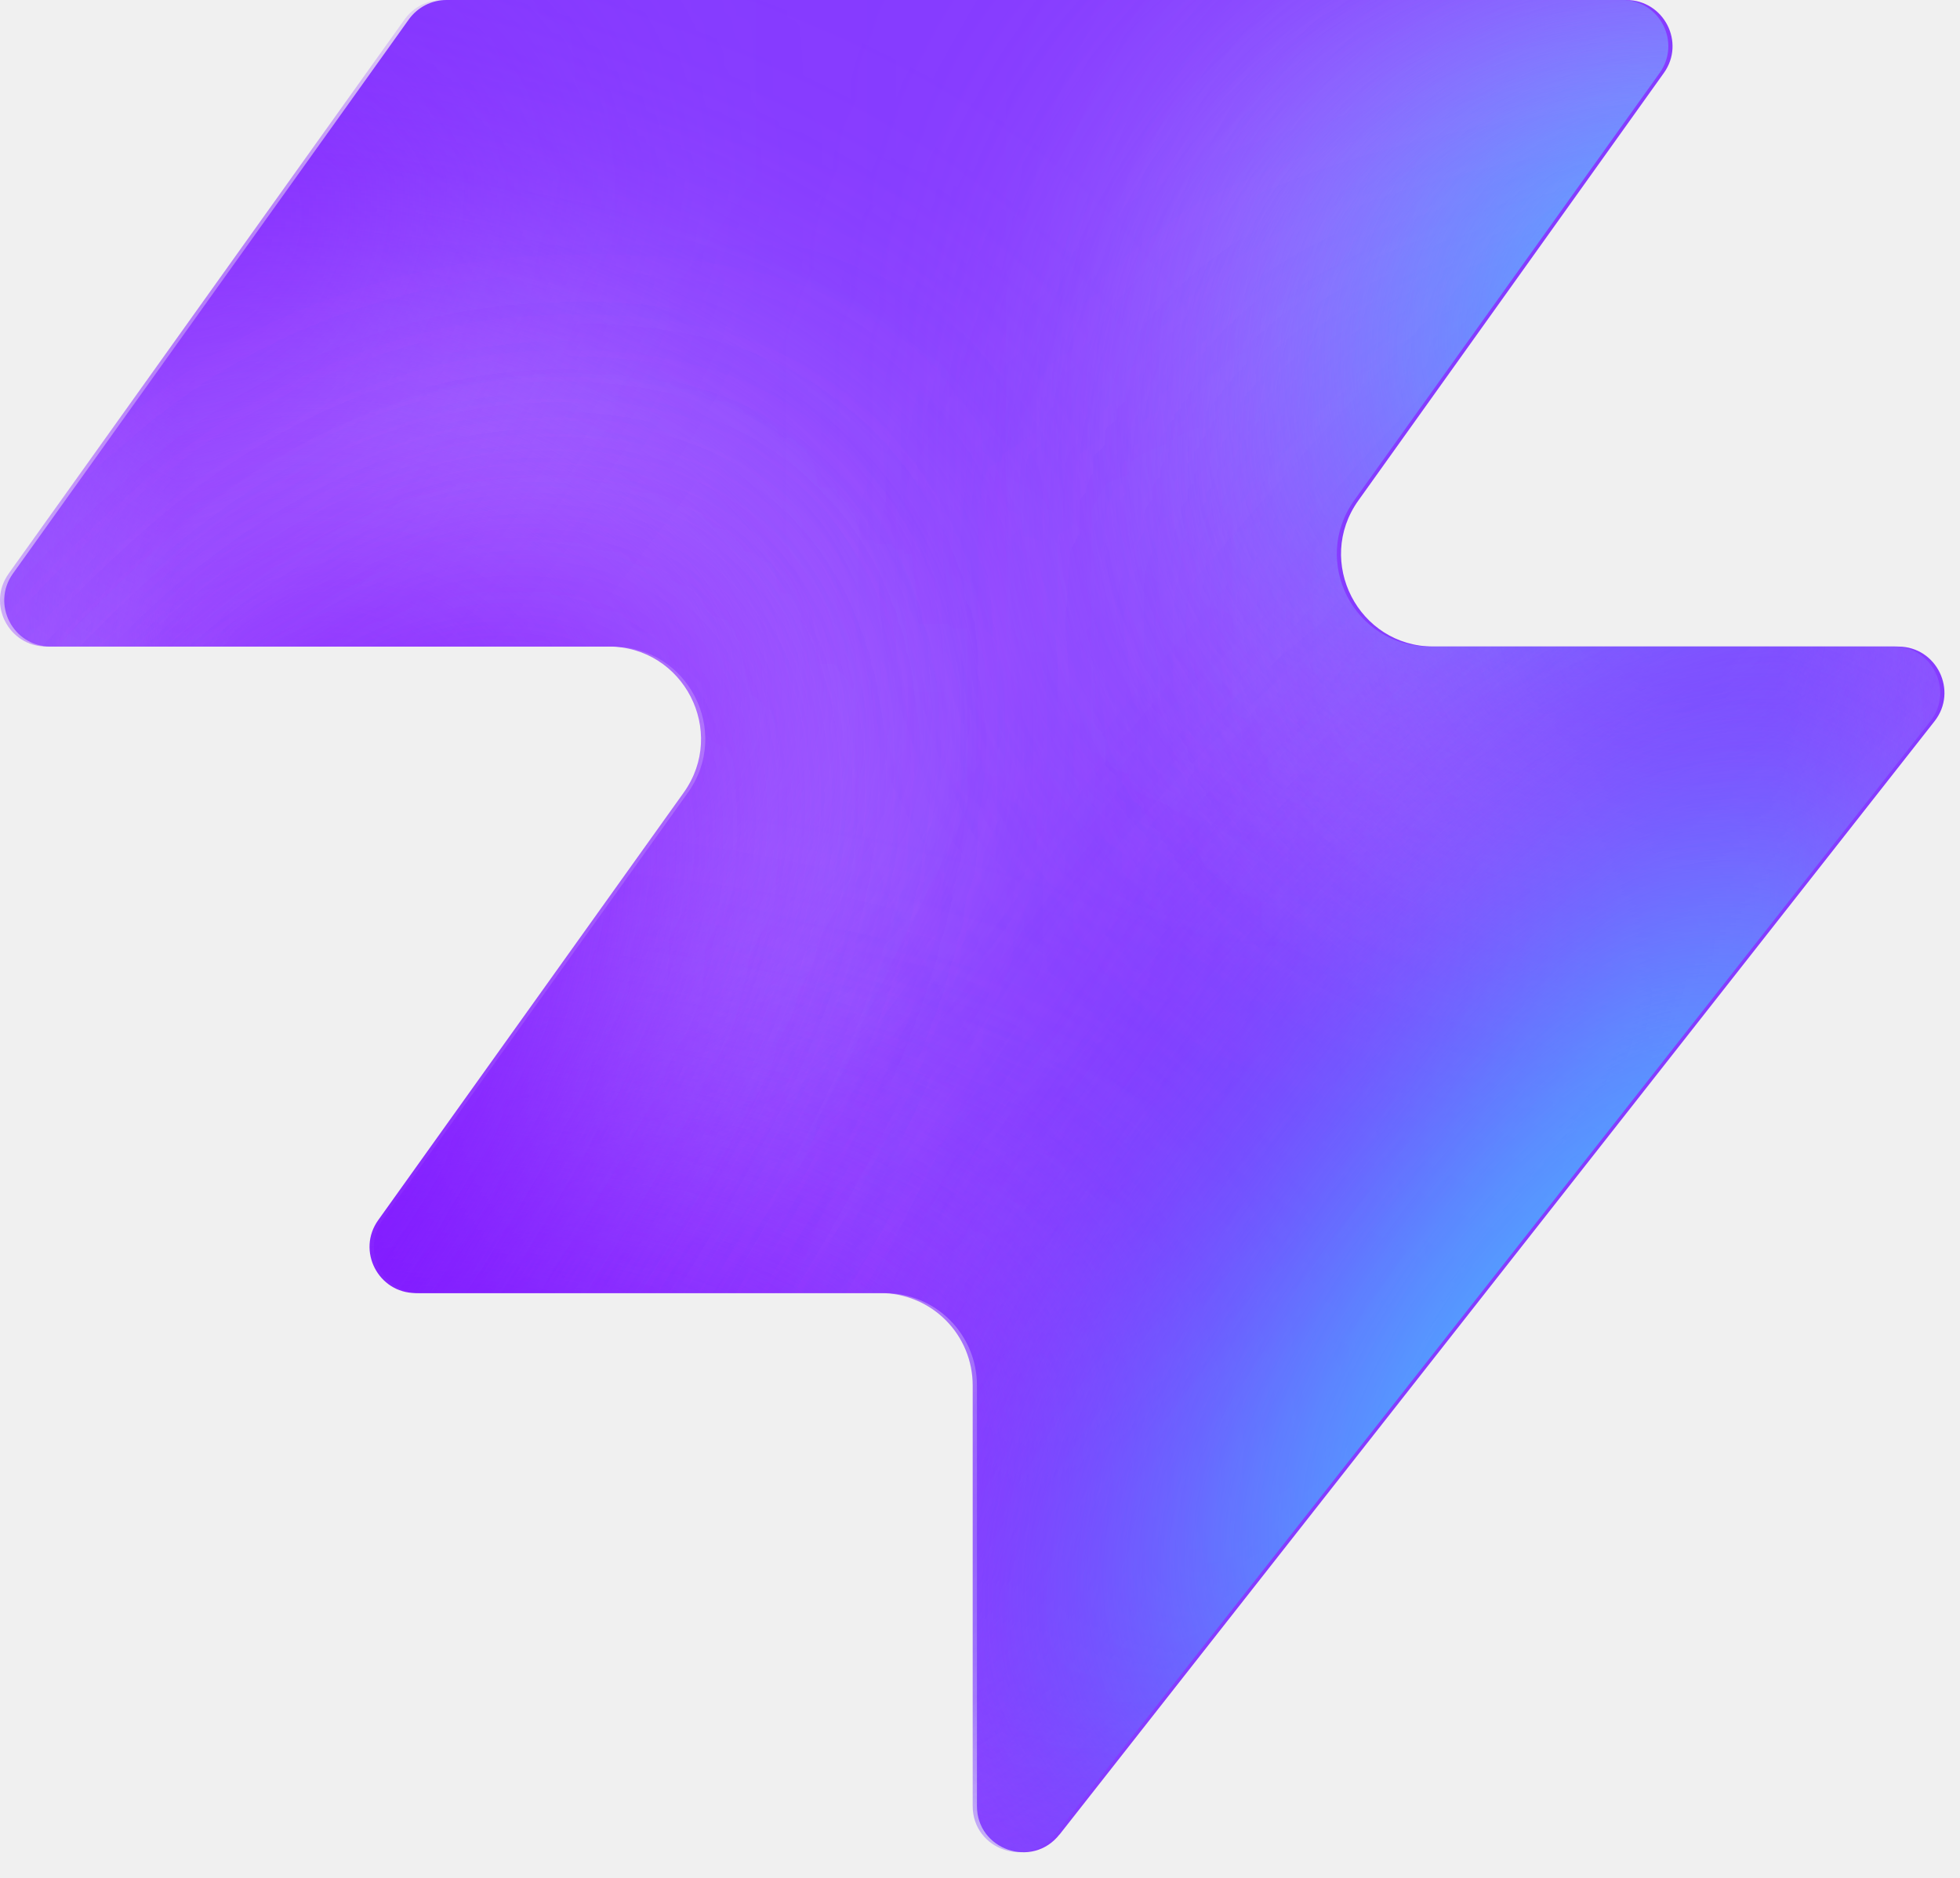
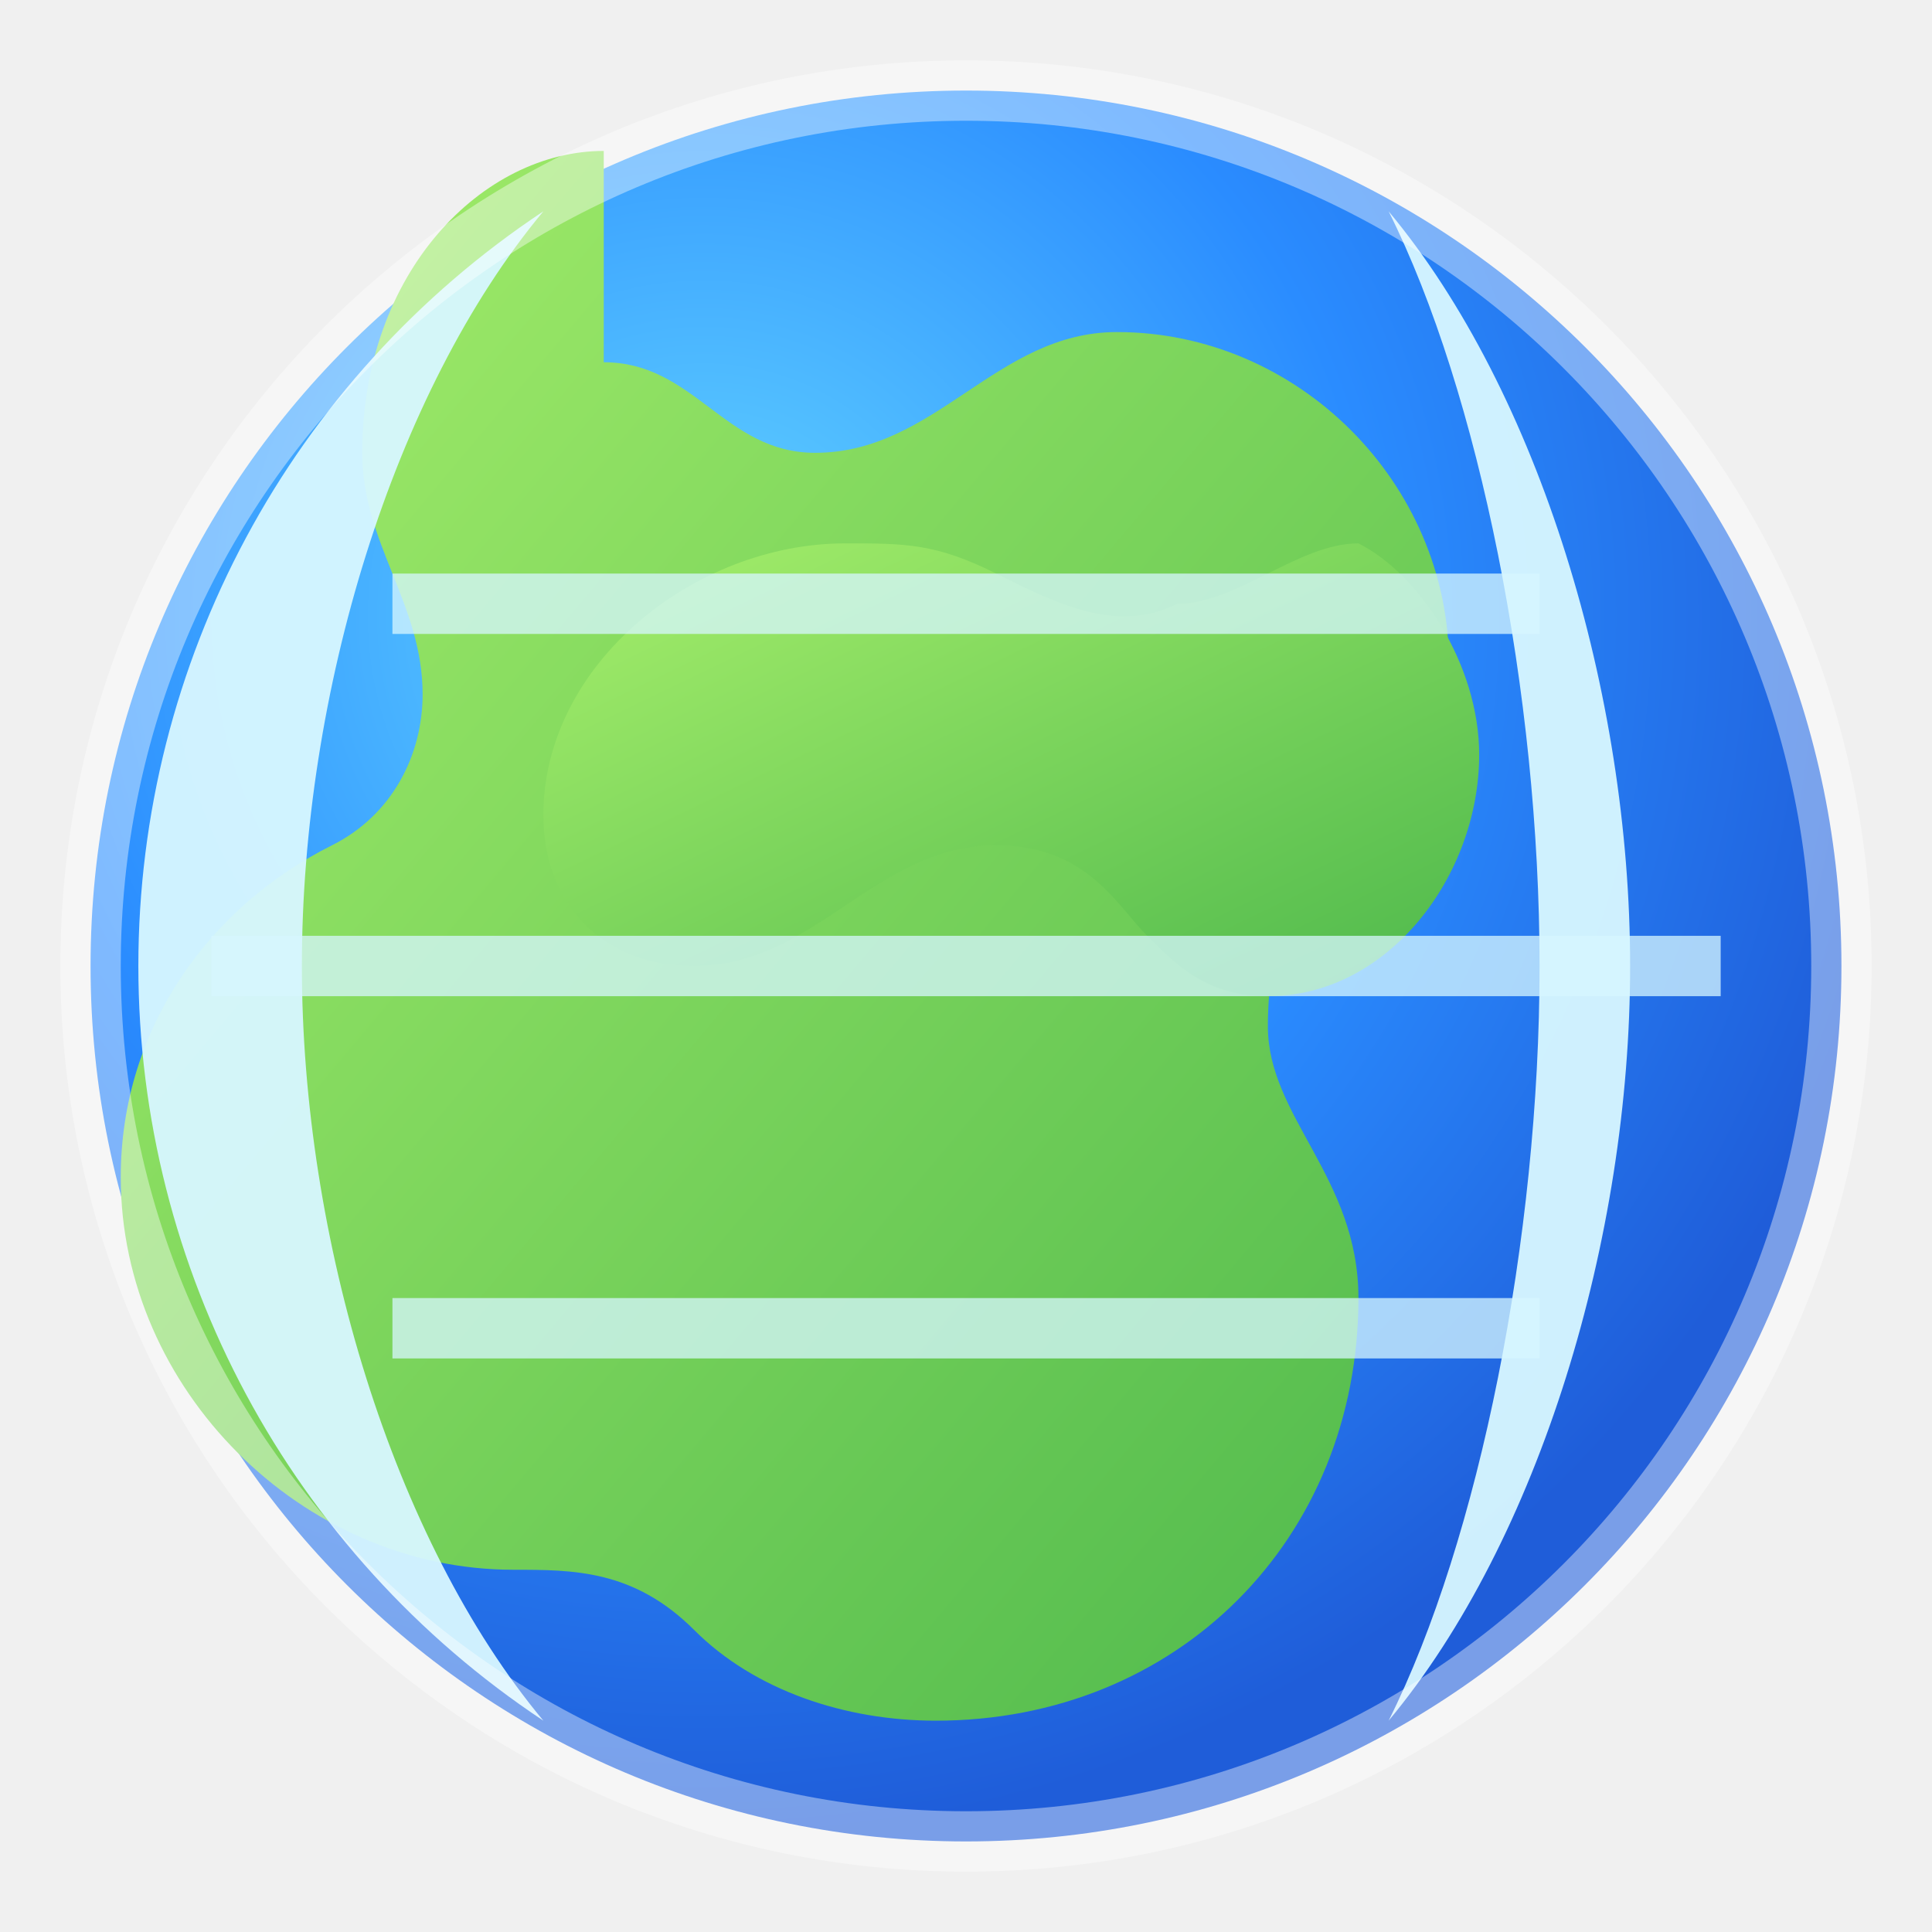
- <svg xmlns="http://www.w3.org/2000/svg" width="48" height="46" fill="none" viewBox="0 0 48 46">
-   <path fill="#863bff" d="M25.946 44.938c-.664.845-2.021.375-2.021-.698V33.937a2.26 2.26 0 0 0-2.262-2.262H10.287c-.92 0-1.456-1.04-.92-1.788l7.48-10.471c1.07-1.497 0-3.578-1.842-3.578H1.237c-.92 0-1.456-1.04-.92-1.788L10.013.474c.214-.297.556-.474.92-.474h28.894c.92 0 1.456 1.04.92 1.788l-7.48 10.471c-1.07 1.498 0 3.579 1.842 3.579h11.377c.943 0 1.473 1.088.89 1.83L25.947 44.94z" style="fill:#863bff;fill:color(display-p3 .525 .23 1);fill-opacity:1" />
-   <mask id="a" width="48" height="46" x="0" y="0" maskUnits="userSpaceOnUse" style="mask-type:alpha">
-     <path fill="#000" d="M25.842 44.938c-.664.844-2.021.375-2.021-.698V33.937a2.26 2.26 0 0 0-2.262-2.262H10.183c-.92 0-1.456-1.04-.92-1.788l7.48-10.471c1.07-1.498 0-3.579-1.842-3.579H1.133c-.92 0-1.456-1.04-.92-1.787L9.91.473c.214-.297.556-.474.92-.474h28.894c.92 0 1.456 1.04.92 1.788l-7.48 10.471c-1.07 1.498 0 3.578 1.842 3.578h11.377c.943 0 1.473 1.088.89 1.832L25.843 44.94z" style="fill:#000;fill-opacity:1" />
-   </mask>
-   <g mask="url(#a)">
-     <g filter="url(#b)">
-       <ellipse cx="5.508" cy="14.704" fill="#ede6ff" rx="5.508" ry="14.704" style="fill:#ede6ff;fill:color(display-p3 .927 .903 1);fill-opacity:1" transform="matrix(.00324 1 1 -.00324 -4.47 31.516)" />
-     </g>
-     <g filter="url(#c)">
-       <ellipse cx="10.399" cy="29.851" fill="#ede6ff" rx="10.399" ry="29.851" style="fill:#ede6ff;fill:color(display-p3 .927 .903 1);fill-opacity:1" transform="matrix(.00324 1 1 -.00324 -39.328 7.883)" />
-     </g>
-     <g filter="url(#d)">
-       <ellipse cx="5.508" cy="30.487" fill="#7e14ff" rx="5.508" ry="30.487" style="fill:#7e14ff;fill:color(display-p3 .492 .077 1);fill-opacity:1" transform="rotate(89.814 -25.913 -14.639)scale(1 -1)" />
-     </g>
-     <g filter="url(#e)">
-       <ellipse cx="5.508" cy="30.599" fill="#7e14ff" rx="5.508" ry="30.599" style="fill:#7e14ff;fill:color(display-p3 .492 .077 1);fill-opacity:1" transform="rotate(89.814 -32.644 -3.334)scale(1 -1)" />
-     </g>
-     <g filter="url(#f)">
-       <ellipse cx="5.508" cy="30.599" fill="#7e14ff" rx="5.508" ry="30.599" style="fill:#7e14ff;fill:color(display-p3 .492 .077 1);fill-opacity:1" transform="matrix(.00324 1 1 -.00324 -34.34 30.47)" />
-     </g>
-     <g filter="url(#g)">
-       <ellipse cx="14.072" cy="22.078" fill="#ede6ff" rx="14.072" ry="22.078" style="fill:#ede6ff;fill:color(display-p3 .927 .903 1);fill-opacity:1" transform="rotate(93.35 24.506 48.493)scale(-1 1)" />
-     </g>
-     <g filter="url(#h)">
-       <ellipse cx="3.47" cy="21.501" fill="#7e14ff" rx="3.47" ry="21.501" style="fill:#7e14ff;fill:color(display-p3 .492 .077 1);fill-opacity:1" transform="rotate(89.009 28.708 47.59)scale(-1 1)" />
-     </g>
-     <g filter="url(#i)">
-       <ellipse cx="3.47" cy="21.501" fill="#7e14ff" rx="3.47" ry="21.501" style="fill:#7e14ff;fill:color(display-p3 .492 .077 1);fill-opacity:1" transform="rotate(89.009 28.708 47.59)scale(-1 1)" />
-     </g>
-     <g filter="url(#j)">
-       <ellipse cx=".387" cy="8.972" fill="#7e14ff" rx="4.407" ry="29.108" style="fill:#7e14ff;fill:color(display-p3 .492 .077 1);fill-opacity:1" transform="rotate(39.51 .387 8.972)" />
-     </g>
-     <g filter="url(#k)">
-       <ellipse cx="47.523" cy="-6.092" fill="#7e14ff" rx="4.407" ry="29.108" style="fill:#7e14ff;fill:color(display-p3 .492 .077 1);fill-opacity:1" transform="rotate(37.892 47.523 -6.092)" />
-     </g>
-     <g filter="url(#l)">
-       <ellipse cx="41.412" cy="6.333" fill="#47bfff" rx="5.971" ry="9.665" style="fill:#47bfff;fill:color(display-p3 .28 .748 1);fill-opacity:1" transform="rotate(37.892 41.412 6.333)" />
-     </g>
-     <g filter="url(#m)">
-       <ellipse cx="-1.879" cy="38.332" fill="#7e14ff" rx="4.407" ry="29.108" style="fill:#7e14ff;fill:color(display-p3 .492 .077 1);fill-opacity:1" transform="rotate(37.892 -1.88 38.332)" />
-     </g>
-     <g filter="url(#n)">
-       <ellipse cx="-1.879" cy="38.332" fill="#7e14ff" rx="4.407" ry="29.108" style="fill:#7e14ff;fill:color(display-p3 .492 .077 1);fill-opacity:1" transform="rotate(37.892 -1.88 38.332)" />
-     </g>
-     <g filter="url(#o)">
-       <ellipse cx="35.651" cy="29.907" fill="#7e14ff" rx="4.407" ry="29.108" style="fill:#7e14ff;fill:color(display-p3 .492 .077 1);fill-opacity:1" transform="rotate(37.892 35.651 29.907)" />
-     </g>
-     <g filter="url(#p)">
-       <ellipse cx="38.418" cy="32.4" fill="#47bfff" rx="5.971" ry="15.297" style="fill:#47bfff;fill:color(display-p3 .28 .748 1);fill-opacity:1" transform="rotate(37.892 38.418 32.4)" />
-     </g>
-   </g>
+ <svg xmlns="http://www.w3.org/2000/svg" viewBox="0 0 64 64">
  <defs>
-     <filter id="b" width="60.045" height="41.654" x="-19.77" y="16.149" color-interpolation-filters="sRGB" filterUnits="userSpaceOnUse">
-       <feFlood flood-opacity="0" result="BackgroundImageFix" />
-       <feBlend in="SourceGraphic" in2="BackgroundImageFix" result="shape" />
-       <feGaussianBlur result="effect1_foregroundBlur_2002_17158" stdDeviation="7.659" />
-     </filter>
-     <filter id="c" width="90.34" height="51.437" x="-54.613" y="-7.533" color-interpolation-filters="sRGB" filterUnits="userSpaceOnUse">
-       <feFlood flood-opacity="0" result="BackgroundImageFix" />
-       <feBlend in="SourceGraphic" in2="BackgroundImageFix" result="shape" />
-       <feGaussianBlur result="effect1_foregroundBlur_2002_17158" stdDeviation="7.659" />
-     </filter>
-     <filter id="d" width="79.355" height="29.4" x="-49.64" y="2.03" color-interpolation-filters="sRGB" filterUnits="userSpaceOnUse">
-       <feFlood flood-opacity="0" result="BackgroundImageFix" />
-       <feBlend in="SourceGraphic" in2="BackgroundImageFix" result="shape" />
-       <feGaussianBlur result="effect1_foregroundBlur_2002_17158" stdDeviation="4.596" />
-     </filter>
-     <filter id="e" width="79.579" height="29.4" x="-45.045" y="20.029" color-interpolation-filters="sRGB" filterUnits="userSpaceOnUse">
-       <feFlood flood-opacity="0" result="BackgroundImageFix" />
-       <feBlend in="SourceGraphic" in2="BackgroundImageFix" result="shape" />
-       <feGaussianBlur result="effect1_foregroundBlur_2002_17158" stdDeviation="4.596" />
-     </filter>
-     <filter id="f" width="79.579" height="29.4" x="-43.513" y="21.178" color-interpolation-filters="sRGB" filterUnits="userSpaceOnUse">
-       <feFlood flood-opacity="0" result="BackgroundImageFix" />
-       <feBlend in="SourceGraphic" in2="BackgroundImageFix" result="shape" />
-       <feGaussianBlur result="effect1_foregroundBlur_2002_17158" stdDeviation="4.596" />
-     </filter>
-     <filter id="g" width="74.749" height="58.852" x="15.756" y="-17.901" color-interpolation-filters="sRGB" filterUnits="userSpaceOnUse">
-       <feFlood flood-opacity="0" result="BackgroundImageFix" />
-       <feBlend in="SourceGraphic" in2="BackgroundImageFix" result="shape" />
-       <feGaussianBlur result="effect1_foregroundBlur_2002_17158" stdDeviation="7.659" />
-     </filter>
-     <filter id="h" width="61.377" height="25.362" x="23.548" y="2.284" color-interpolation-filters="sRGB" filterUnits="userSpaceOnUse">
-       <feFlood flood-opacity="0" result="BackgroundImageFix" />
-       <feBlend in="SourceGraphic" in2="BackgroundImageFix" result="shape" />
-       <feGaussianBlur result="effect1_foregroundBlur_2002_17158" stdDeviation="4.596" />
-     </filter>
-     <filter id="i" width="61.377" height="25.362" x="23.548" y="2.284" color-interpolation-filters="sRGB" filterUnits="userSpaceOnUse">
-       <feFlood flood-opacity="0" result="BackgroundImageFix" />
-       <feBlend in="SourceGraphic" in2="BackgroundImageFix" result="shape" />
-       <feGaussianBlur result="effect1_foregroundBlur_2002_17158" stdDeviation="4.596" />
-     </filter>
-     <filter id="j" width="56.045" height="63.649" x="-27.636" y="-22.853" color-interpolation-filters="sRGB" filterUnits="userSpaceOnUse">
-       <feFlood flood-opacity="0" result="BackgroundImageFix" />
-       <feBlend in="SourceGraphic" in2="BackgroundImageFix" result="shape" />
-       <feGaussianBlur result="effect1_foregroundBlur_2002_17158" stdDeviation="4.596" />
-     </filter>
-     <filter id="k" width="54.814" height="64.646" x="20.116" y="-38.415" color-interpolation-filters="sRGB" filterUnits="userSpaceOnUse">
-       <feFlood flood-opacity="0" result="BackgroundImageFix" />
-       <feBlend in="SourceGraphic" in2="BackgroundImageFix" result="shape" />
-       <feGaussianBlur result="effect1_foregroundBlur_2002_17158" stdDeviation="4.596" />
-     </filter>
-     <filter id="l" width="33.541" height="35.313" x="24.641" y="-11.323" color-interpolation-filters="sRGB" filterUnits="userSpaceOnUse">
-       <feFlood flood-opacity="0" result="BackgroundImageFix" />
-       <feBlend in="SourceGraphic" in2="BackgroundImageFix" result="shape" />
-       <feGaussianBlur result="effect1_foregroundBlur_2002_17158" stdDeviation="4.596" />
-     </filter>
-     <filter id="m" width="54.814" height="64.646" x="-29.286" y="6.009" color-interpolation-filters="sRGB" filterUnits="userSpaceOnUse">
-       <feFlood flood-opacity="0" result="BackgroundImageFix" />
-       <feBlend in="SourceGraphic" in2="BackgroundImageFix" result="shape" />
-       <feGaussianBlur result="effect1_foregroundBlur_2002_17158" stdDeviation="4.596" />
-     </filter>
-     <filter id="n" width="54.814" height="64.646" x="-29.286" y="6.009" color-interpolation-filters="sRGB" filterUnits="userSpaceOnUse">
-       <feFlood flood-opacity="0" result="BackgroundImageFix" />
-       <feBlend in="SourceGraphic" in2="BackgroundImageFix" result="shape" />
-       <feGaussianBlur result="effect1_foregroundBlur_2002_17158" stdDeviation="4.596" />
-     </filter>
-     <filter id="o" width="54.814" height="64.646" x="8.244" y="-2.416" color-interpolation-filters="sRGB" filterUnits="userSpaceOnUse">
-       <feFlood flood-opacity="0" result="BackgroundImageFix" />
-       <feBlend in="SourceGraphic" in2="BackgroundImageFix" result="shape" />
-       <feGaussianBlur result="effect1_foregroundBlur_2002_17158" stdDeviation="4.596" />
-     </filter>
-     <filter id="p" width="39.409" height="43.623" x="18.713" y="10.588" color-interpolation-filters="sRGB" filterUnits="userSpaceOnUse">
-       <feFlood flood-opacity="0" result="BackgroundImageFix" />
-       <feBlend in="SourceGraphic" in2="BackgroundImageFix" result="shape" />
-       <feGaussianBlur result="effect1_foregroundBlur_2002_17158" stdDeviation="4.596" />
-     </filter>
+     <radialGradient id="ocean" cx="35%" cy="30%" r="70%">
+       <stop offset="0%" stop-color="#63d5ff" />
+       <stop offset="55%" stop-color="#2a8cff" />
+       <stop offset="100%" stop-color="#1f5dd9" />
+     </radialGradient>
+     <linearGradient id="land" x1="0%" x2="100%" y1="0%" y2="100%">
+       <stop offset="0%" stop-color="#a7ef6b" />
+       <stop offset="100%" stop-color="#4db84c" />
+     </linearGradient>
  </defs>
+   <circle cx="32" cy="32" r="29" fill="url(#ocean)" />
+   <path fill="url(#land)" d="M20 12c3 0 4 3 7 3 4 0 6-4 10-4 6 0 11 5 11 11 0 2-1 4-3 5-2 2-3 4-3 7s3 5 3 9c0 8-6 14-14 14-3 0-6-1-8-3-2-2-4-2-6-2-7 0-13-6-13-13 0-5 3-9 7-11 2-1 3-3 3-5 0-3-2-5-2-8 0-6 4-10 8-10Z" />
+   <path fill="url(#land)" d="M45 18c2 1 4 4 4 7 0 4-3 8-7 8-2 0-3-1-4-2-1-1-2-3-5-3-4 0-6 4-10 4-3 0-5-2-5-5 0-5 5-9 10-9 2 0 3 0 5 1 2 1 4 2 6 1 2 0 4-2 6-2Z" />
+   <path fill="#d7f7ff" fill-opacity=".95" d="M18 7a30 30 0 0 0 0 50c-5-6-8-16-8-25s3-19 8-25Zm28 0c5 6 8 16 8 25s-3 19-8 25c3-6 5-16 5-25s-2-19-5-25Z" />
+   <path fill="#d7f7ff" fill-opacity=".75" d="M7 31h50v2H7zm6-12h38v2H13zm0 24h38v2H13z" />
+   <circle cx="32" cy="32" r="29" fill="none" stroke="#ffffff" stroke-opacity=".4" stroke-width="2" />
</svg>
